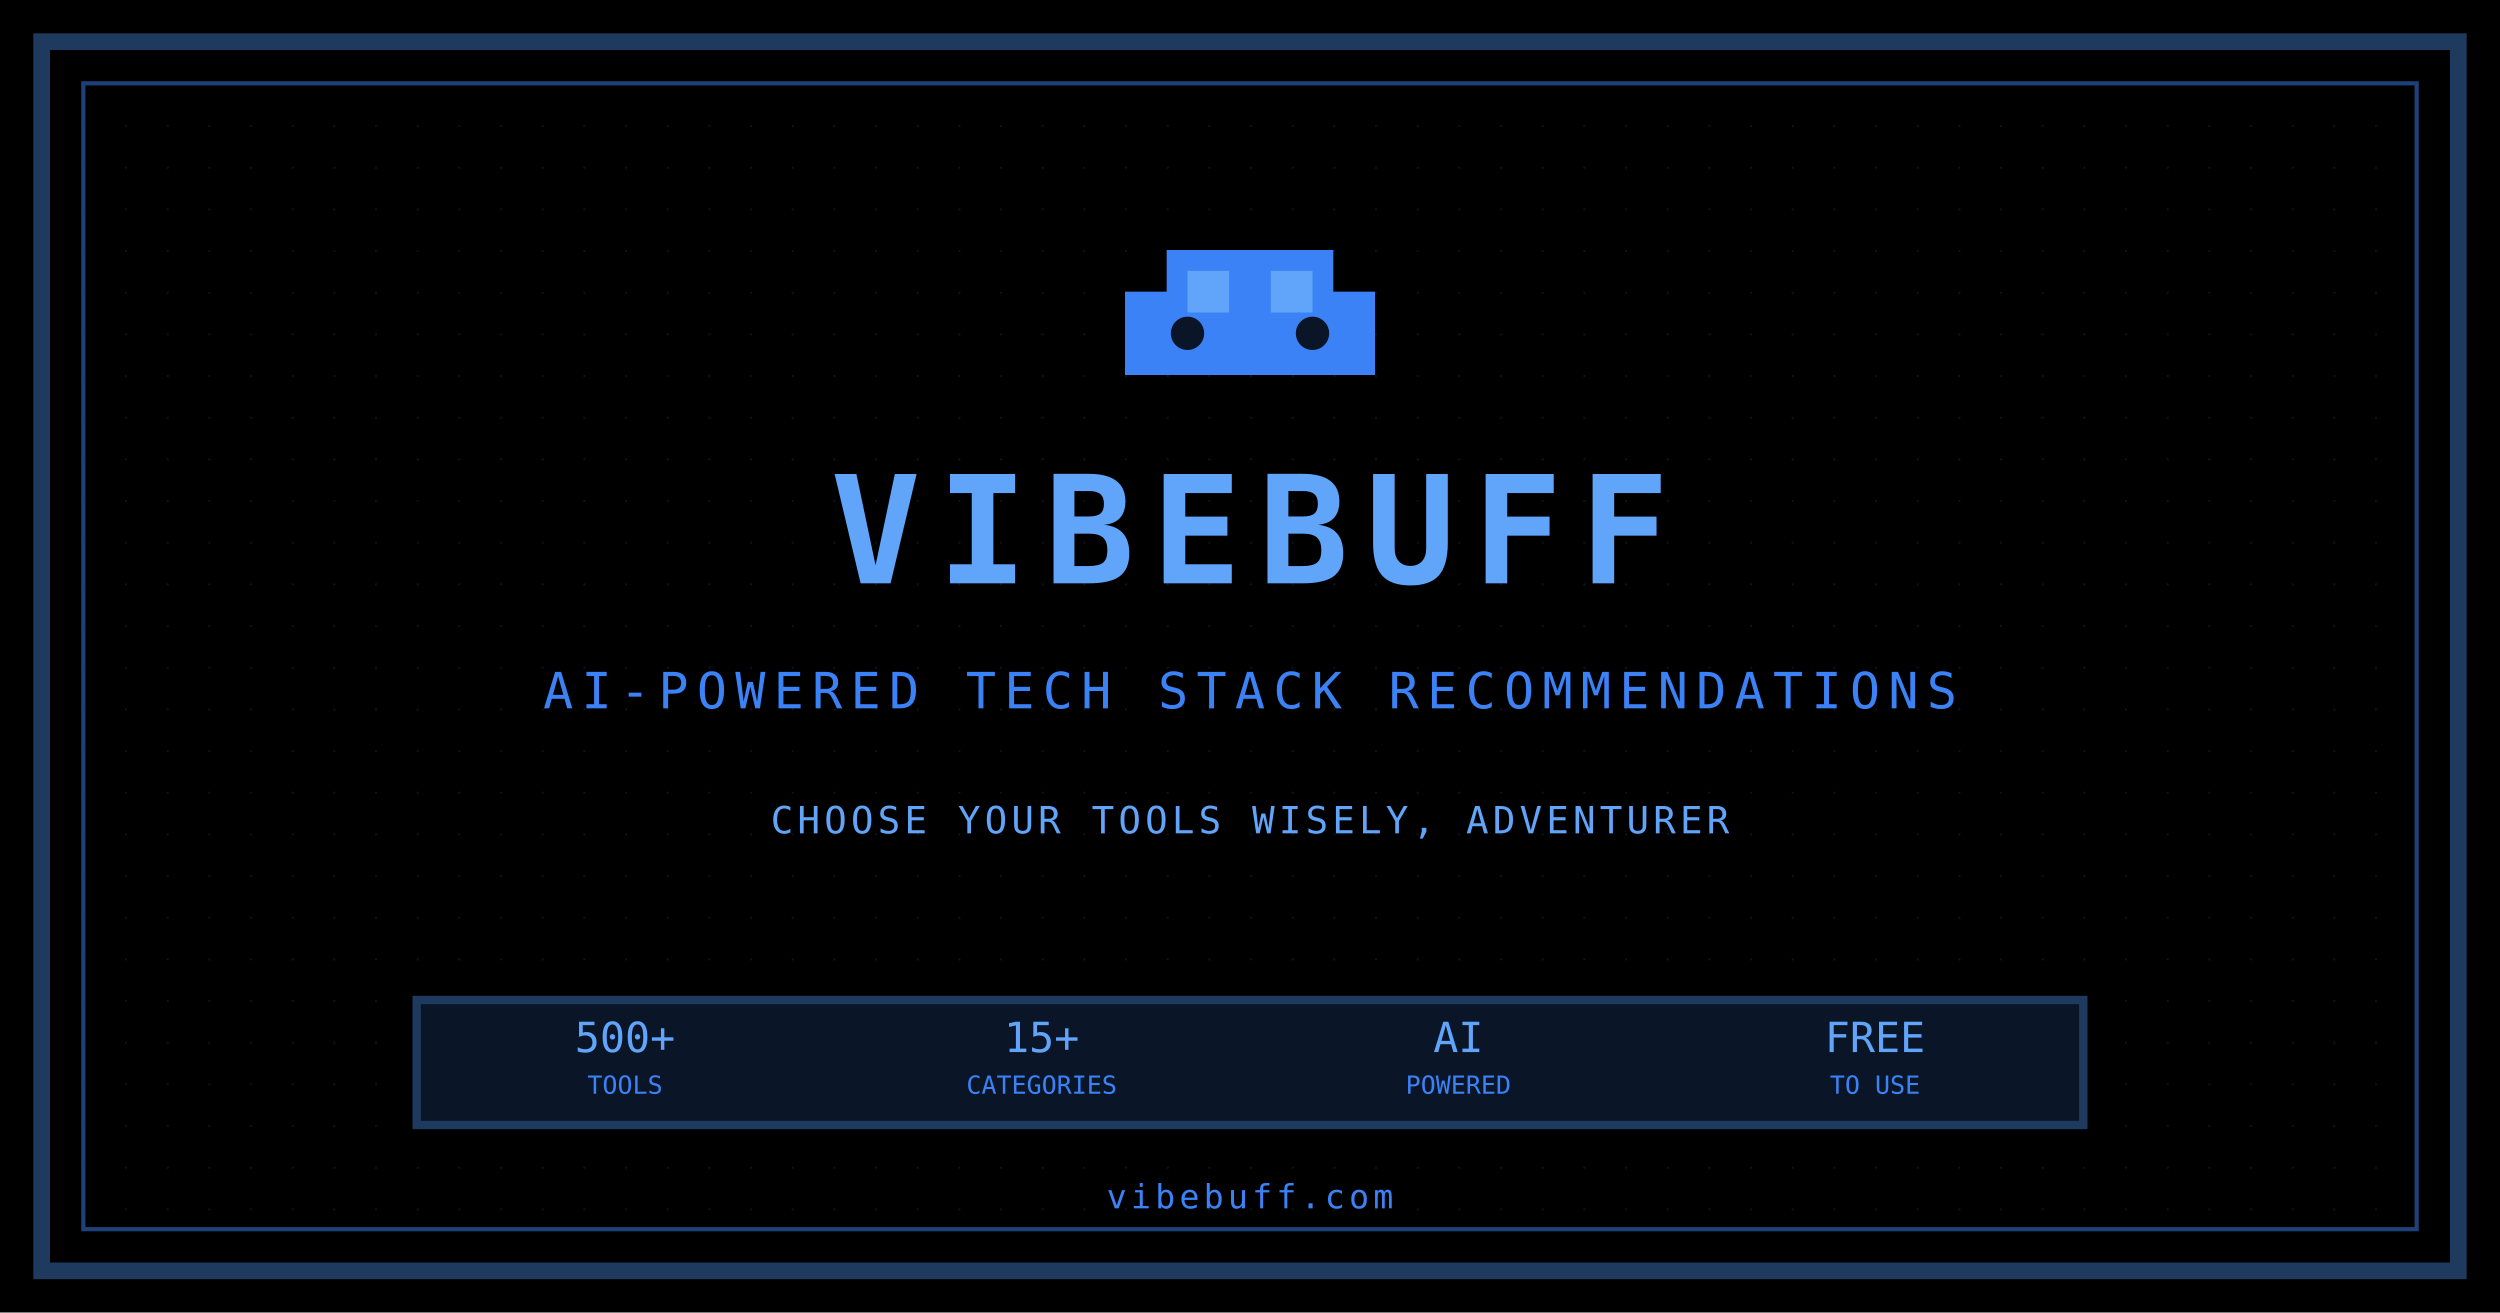
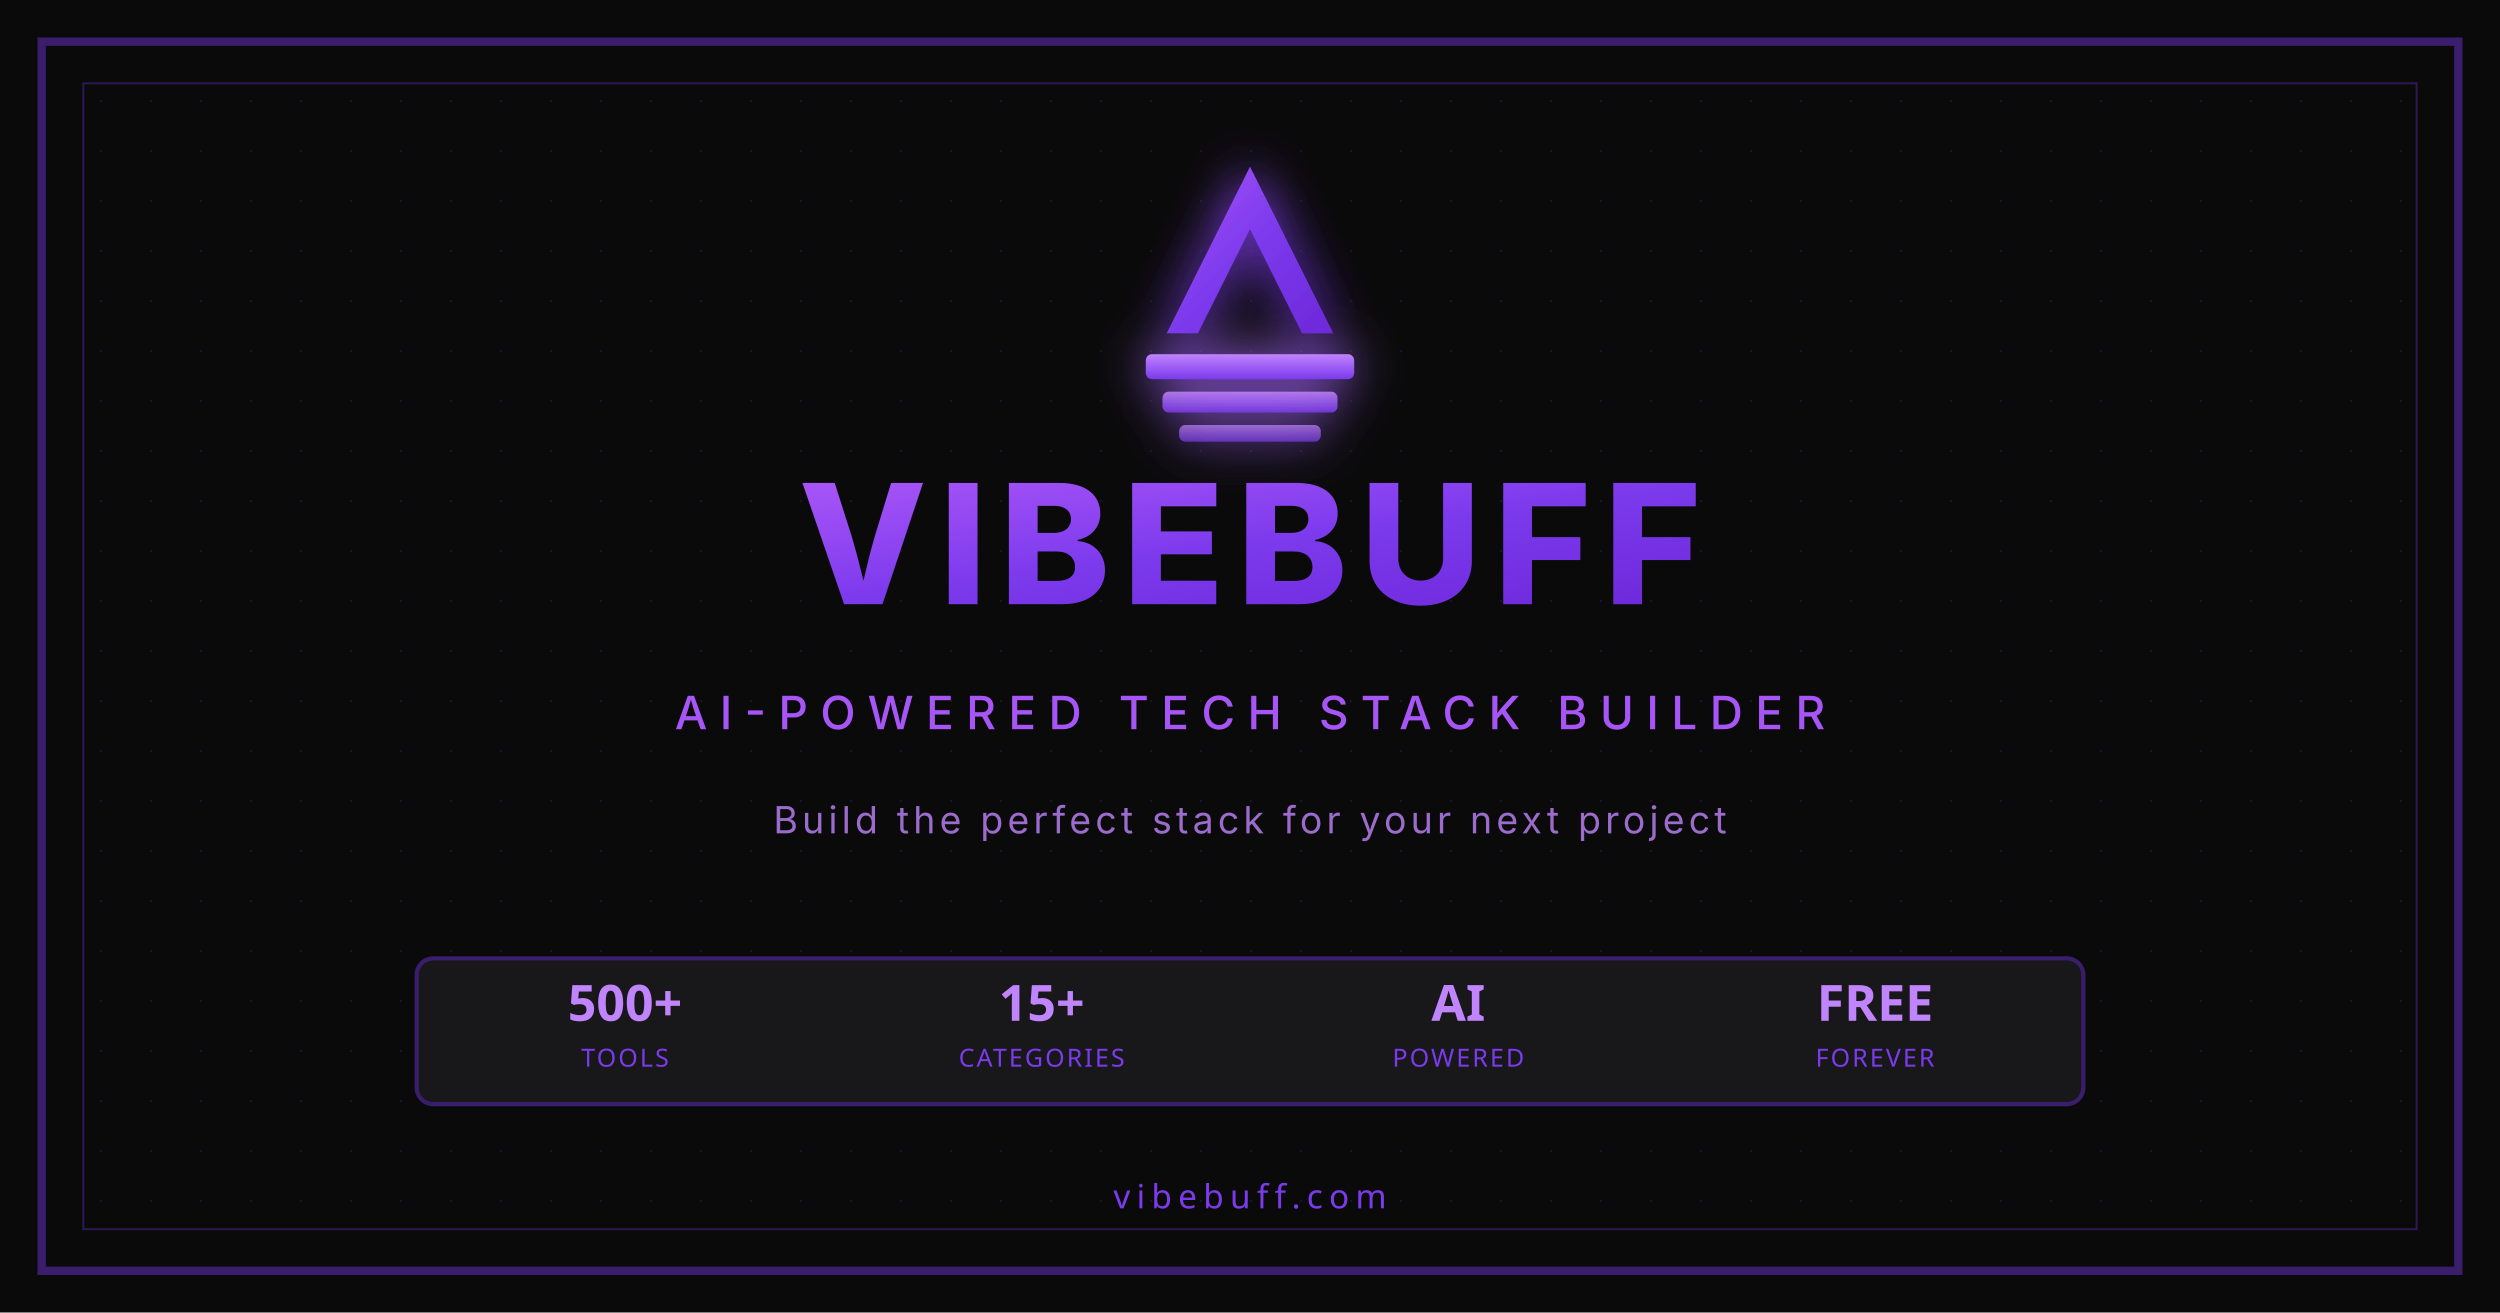
<svg xmlns="http://www.w3.org/2000/svg" width="1200" height="630" viewBox="0 0 1200 630" fill="none">
-   <rect width="1200" height="630" fill="#000000" />
-   <rect x="20" y="20" width="1160" height="590" fill="none" stroke="#1e3a5f" stroke-width="8" />
-   <rect x="40" y="40" width="1120" height="550" fill="none" stroke="#3b82f6" stroke-width="2" opacity="0.5" />
+   <rect width="1200" height="630" fill="#0a0a0a" />
  <defs>
-     <pattern id="pixelGrid" width="20" height="20" patternUnits="userSpaceOnUse">
-       <rect width="20" height="20" fill="transparent" />
-       <rect width="1" height="1" fill="#1e3a5f" opacity="0.3" />
+     <linearGradient id="primaryGradient" x1="0%" y1="0%" x2="100%" y2="100%">
+       <stop offset="0%" stop-color="#a855f7" />
+       <stop offset="50%" stop-color="#7c3aed" />
+       <stop offset="100%" stop-color="#6d28d9" />
+     </linearGradient>
+     <linearGradient id="glowGradient" x1="0%" y1="0%" x2="0%" y2="100%">
+       <stop offset="0%" stop-color="#c084fc" />
+       <stop offset="100%" stop-color="#7c3aed" />
+     </linearGradient>
+     <filter id="glow" x="-50%" y="-50%" width="200%" height="200%">
+       <feGaussianBlur stdDeviation="12" result="coloredBlur" />
+       <feMerge>
+         <feMergeNode in="coloredBlur" />
+         <feMergeNode in="SourceGraphic" />
+       </feMerge>
+     </filter>
+     <pattern id="pixelGrid" width="24" height="24" patternUnits="userSpaceOnUse">
+       <rect width="24" height="24" fill="transparent" />
+       <rect width="1" height="1" fill="#7c3aed" opacity="0.15" />
    </pattern>
  </defs>
+   <rect x="20" y="20" width="1160" height="590" fill="none" stroke="#3b1d6e" stroke-width="4" />
  <rect x="40" y="40" width="1120" height="550" fill="url(#pixelGrid)" />
-   <g transform="translate(540, 120)">
-     <rect x="20" y="0" width="80" height="60" fill="#3b82f6" />
-     <rect x="0" y="20" width="120" height="40" fill="#3b82f6" />
-     <rect x="30" y="10" width="20" height="20" fill="#60a5fa" />
-     <rect x="70" y="10" width="20" height="20" fill="#60a5fa" />
-     <circle cx="30" cy="40" r="8" fill="#0a1628" />
-     <circle cx="90" cy="40" r="8" fill="#0a1628" />
+   <rect x="40" y="40" width="1120" height="550" fill="none" stroke="#7c3aed" stroke-width="1" opacity="0.3" />
+   <g transform="translate(540, 80)" filter="url(#glow)">
+     <path d="M60 0 L20 80 L35 80 L60 30 L85 80 L100 80 L60 0Z" fill="url(#primaryGradient)" />
+     <rect x="10" y="90" width="100" height="12" rx="3" fill="url(#glowGradient)" />
+     <rect x="18" y="108" width="84" height="10" rx="3" fill="url(#glowGradient)" opacity="0.85" />
+     <rect x="26" y="124" width="68" height="8" rx="3" fill="url(#glowGradient)" opacity="0.7" />
  </g>
-   <text x="600" y="280" font-family="monospace" font-size="72" font-weight="bold" fill="#60a5fa" text-anchor="middle" letter-spacing="8">
+   <text x="600" y="290" font-family="system-ui, -apple-system, sans-serif" font-size="80" font-weight="800" fill="url(#primaryGradient)" text-anchor="middle" letter-spacing="6">
    VIBEBUFF
  </text>
-   <text x="600" y="340" font-family="monospace" font-size="24" fill="#3b82f6" text-anchor="middle" letter-spacing="4">
-     AI-POWERED TECH STACK RECOMMENDATIONS
+   <text x="600" y="350" font-family="system-ui, -apple-system, sans-serif" font-size="22" fill="#a855f7" text-anchor="middle" letter-spacing="6" font-weight="500">
+     AI-POWERED TECH STACK BUILDER
  </text>
-   <text x="600" y="400" font-family="monospace" font-size="18" fill="#60a5fa" text-anchor="middle" letter-spacing="2">
-     CHOOSE YOUR TOOLS WISELY, ADVENTURER
+   <text x="600" y="400" font-family="system-ui, -apple-system, sans-serif" font-size="18" fill="#c084fc" text-anchor="middle" letter-spacing="2" opacity="0.8">
+     Build the perfect stack for your next project
  </text>
-   <g transform="translate(200, 480)">
-     <rect x="0" y="0" width="800" height="60" fill="#0a1628" stroke="#1e3a5f" stroke-width="4" />
-     <text x="100" y="25" font-family="monospace" font-size="20" fill="#60a5fa" text-anchor="middle">500+</text>
-     <text x="100" y="45" font-family="monospace" font-size="12" fill="#3b82f6" text-anchor="middle">TOOLS</text>
-     <text x="300" y="25" font-family="monospace" font-size="20" fill="#60a5fa" text-anchor="middle">15+</text>
-     <text x="300" y="45" font-family="monospace" font-size="12" fill="#3b82f6" text-anchor="middle">CATEGORIES</text>
-     <text x="500" y="25" font-family="monospace" font-size="20" fill="#60a5fa" text-anchor="middle">AI</text>
-     <text x="500" y="45" font-family="monospace" font-size="12" fill="#3b82f6" text-anchor="middle">POWERED</text>
-     <text x="700" y="25" font-family="monospace" font-size="20" fill="#60a5fa" text-anchor="middle">FREE</text>
-     <text x="700" y="45" font-family="monospace" font-size="12" fill="#3b82f6" text-anchor="middle">TO USE</text>
+   <g transform="translate(200, 460)">
+     <rect x="0" y="0" width="800" height="70" rx="8" fill="#18181b" stroke="#3b1d6e" stroke-width="2" />
+     <text x="100" y="30" font-family="system-ui, sans-serif" font-size="24" font-weight="700" fill="#c084fc" text-anchor="middle">500+</text>
+     <text x="100" y="52" font-family="system-ui, sans-serif" font-size="12" fill="#7c3aed" text-anchor="middle" letter-spacing="1">TOOLS</text>
+     <text x="300" y="30" font-family="system-ui, sans-serif" font-size="24" font-weight="700" fill="#c084fc" text-anchor="middle">15+</text>
+     <text x="300" y="52" font-family="system-ui, sans-serif" font-size="12" fill="#7c3aed" text-anchor="middle" letter-spacing="1">CATEGORIES</text>
+     <text x="500" y="30" font-family="system-ui, sans-serif" font-size="24" font-weight="700" fill="#c084fc" text-anchor="middle">AI</text>
+     <text x="500" y="52" font-family="system-ui, sans-serif" font-size="12" fill="#7c3aed" text-anchor="middle" letter-spacing="1">POWERED</text>
+     <text x="700" y="30" font-family="system-ui, sans-serif" font-size="24" font-weight="700" fill="#c084fc" text-anchor="middle">FREE</text>
+     <text x="700" y="52" font-family="system-ui, sans-serif" font-size="12" fill="#7c3aed" text-anchor="middle" letter-spacing="1">FOREVER</text>
  </g>
-   <text x="600" y="580" font-family="monospace" font-size="16" fill="#3b82f6" text-anchor="middle" letter-spacing="2">
+   <text x="600" y="580" font-family="system-ui, sans-serif" font-size="16" fill="#7c3aed" text-anchor="middle" letter-spacing="3" font-weight="500">
    vibebuff.com
  </text>
</svg>
